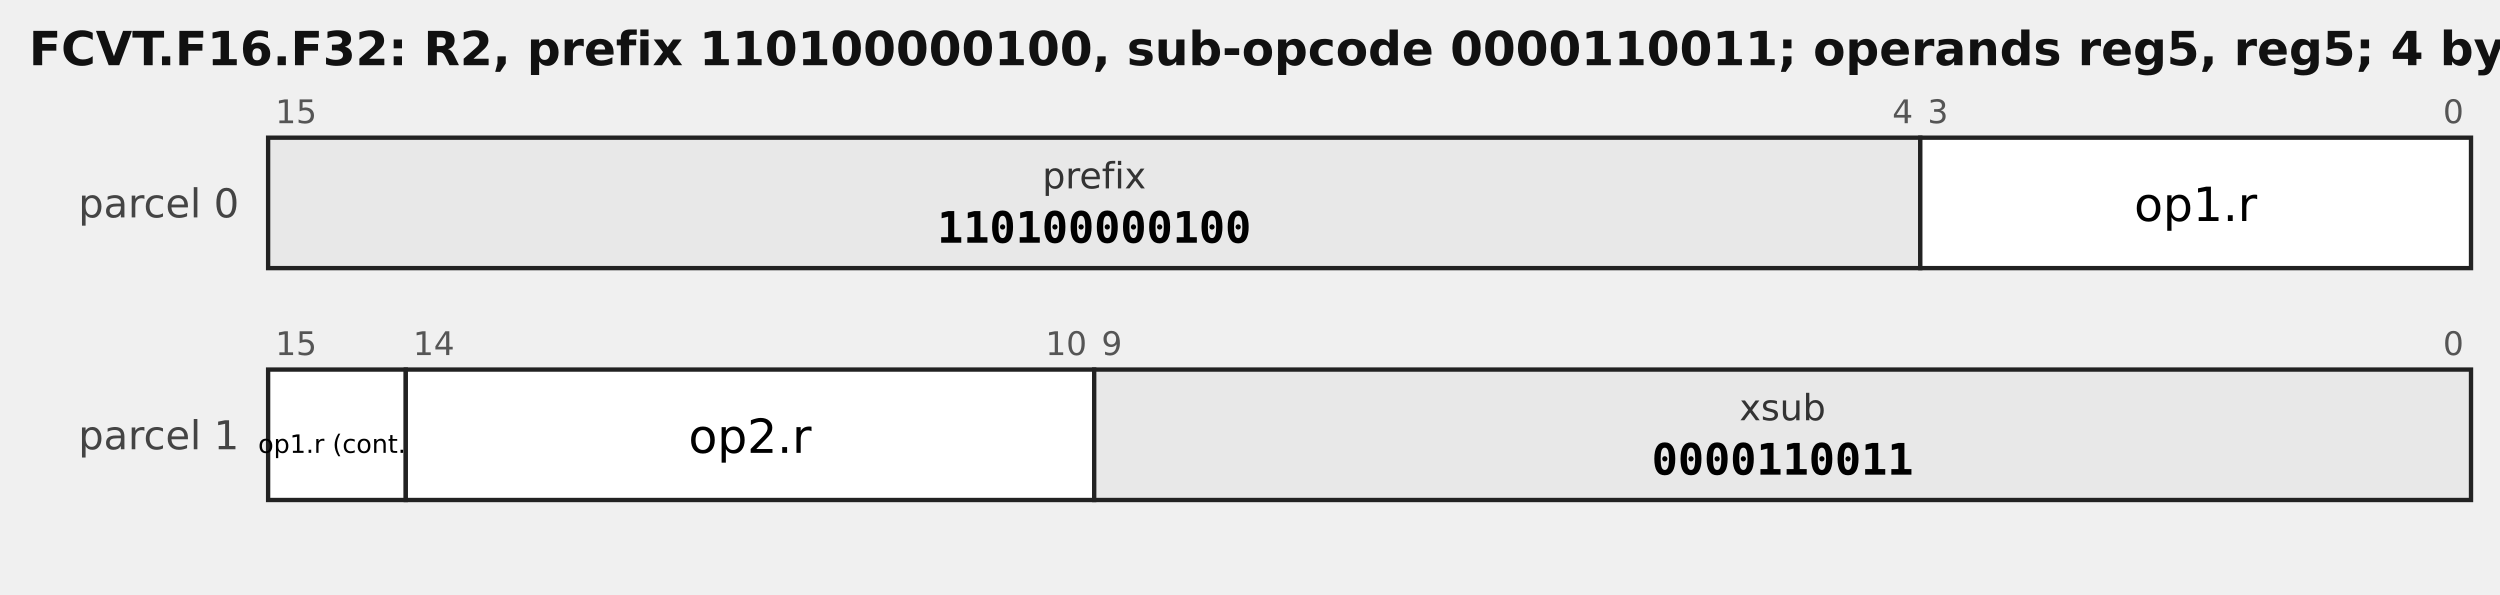
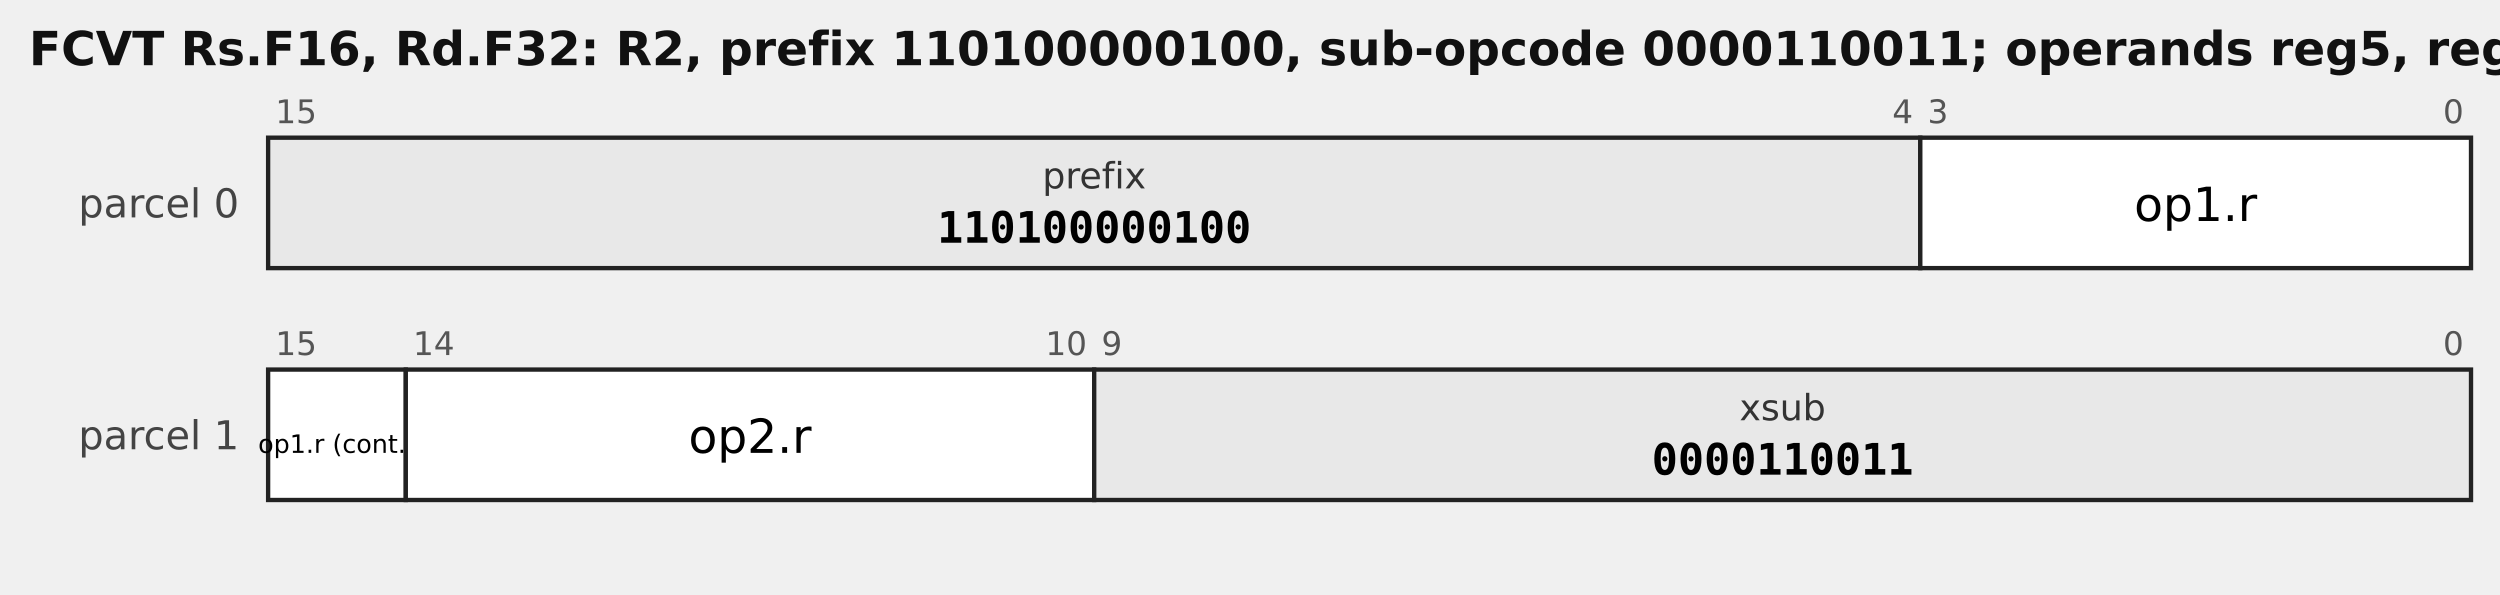
<svg xmlns="http://www.w3.org/2000/svg" width="690" height="164" viewBox="0 0 690 164" font-family="DejaVu Sans, sans-serif">
-   <text x="8" y="18" font-size="13" font-weight="bold" fill="#111">FCVT.F16.F32: R2, prefix 110100000100, sub-opcode 0000110011; operands reg5, reg5; 4 bytes</text>
+   <text x="8" y="18" font-size="13" font-weight="bold" fill="#111">FCVT Rs.F16, Rd.F32: R2, prefix 110100000100, sub-opcode 0000110011; operands reg5, reg5; 4 bytes</text>
  <text x="66" y="60" font-size="11" text-anchor="end" fill="#444">parcel 0</text>
  <rect x="74" y="38" width="456" height="36" fill="#e8e8e8" stroke="#222" stroke-width="1.2" />
  <text x="76" y="34" font-size="9" fill="#555" text-anchor="start">15</text>
  <text x="528" y="34" font-size="9" fill="#555" text-anchor="end">4</text>
  <text x="302.0" y="52" font-size="10.0" text-anchor="middle" font-family="DejaVu Sans, sans-serif" fill="#333">prefix</text>
  <text x="302.0" y="67" font-size="12.0" text-anchor="middle" font-family="DejaVu Sans Mono, monospace" font-weight="bold">110100000100</text>
  <rect x="530" y="38" width="152" height="36" fill="#ffffff" stroke="#222" stroke-width="1.2" />
  <text x="532" y="34" font-size="9" fill="#555" text-anchor="start">3</text>
  <text x="680" y="34" font-size="9" fill="#555" text-anchor="end">0</text>
  <text x="606.0" y="61" font-size="13.0" text-anchor="middle" font-family="DejaVu Sans, sans-serif">op1.r</text>
  <text x="66" y="124" font-size="11" text-anchor="end" fill="#444">parcel 1</text>
  <rect x="74" y="102" width="38" height="36" fill="#ffffff" stroke="#222" stroke-width="1.2" />
  <text x="76" y="98" font-size="9" fill="#555" text-anchor="start">15</text>
  <text x="93.0" y="125" font-size="7.0" text-anchor="middle" font-family="DejaVu Sans, sans-serif">op1.r (cont.)</text>
  <rect x="112" y="102" width="190" height="36" fill="#ffffff" stroke="#222" stroke-width="1.2" />
  <text x="114" y="98" font-size="9" fill="#555" text-anchor="start">14</text>
  <text x="300" y="98" font-size="9" fill="#555" text-anchor="end">10</text>
  <text x="207.0" y="125" font-size="13.0" text-anchor="middle" font-family="DejaVu Sans, sans-serif">op2.r</text>
  <rect x="302" y="102" width="380" height="36" fill="#e8e8e8" stroke="#222" stroke-width="1.2" />
  <text x="304" y="98" font-size="9" fill="#555" text-anchor="start">9</text>
  <text x="680" y="98" font-size="9" fill="#555" text-anchor="end">0</text>
  <text x="492.0" y="116" font-size="10.0" text-anchor="middle" font-family="DejaVu Sans, sans-serif" fill="#333">xsub</text>
  <text x="492.0" y="131" font-size="12.0" text-anchor="middle" font-family="DejaVu Sans Mono, monospace" font-weight="bold">0000110011</text>
</svg>
